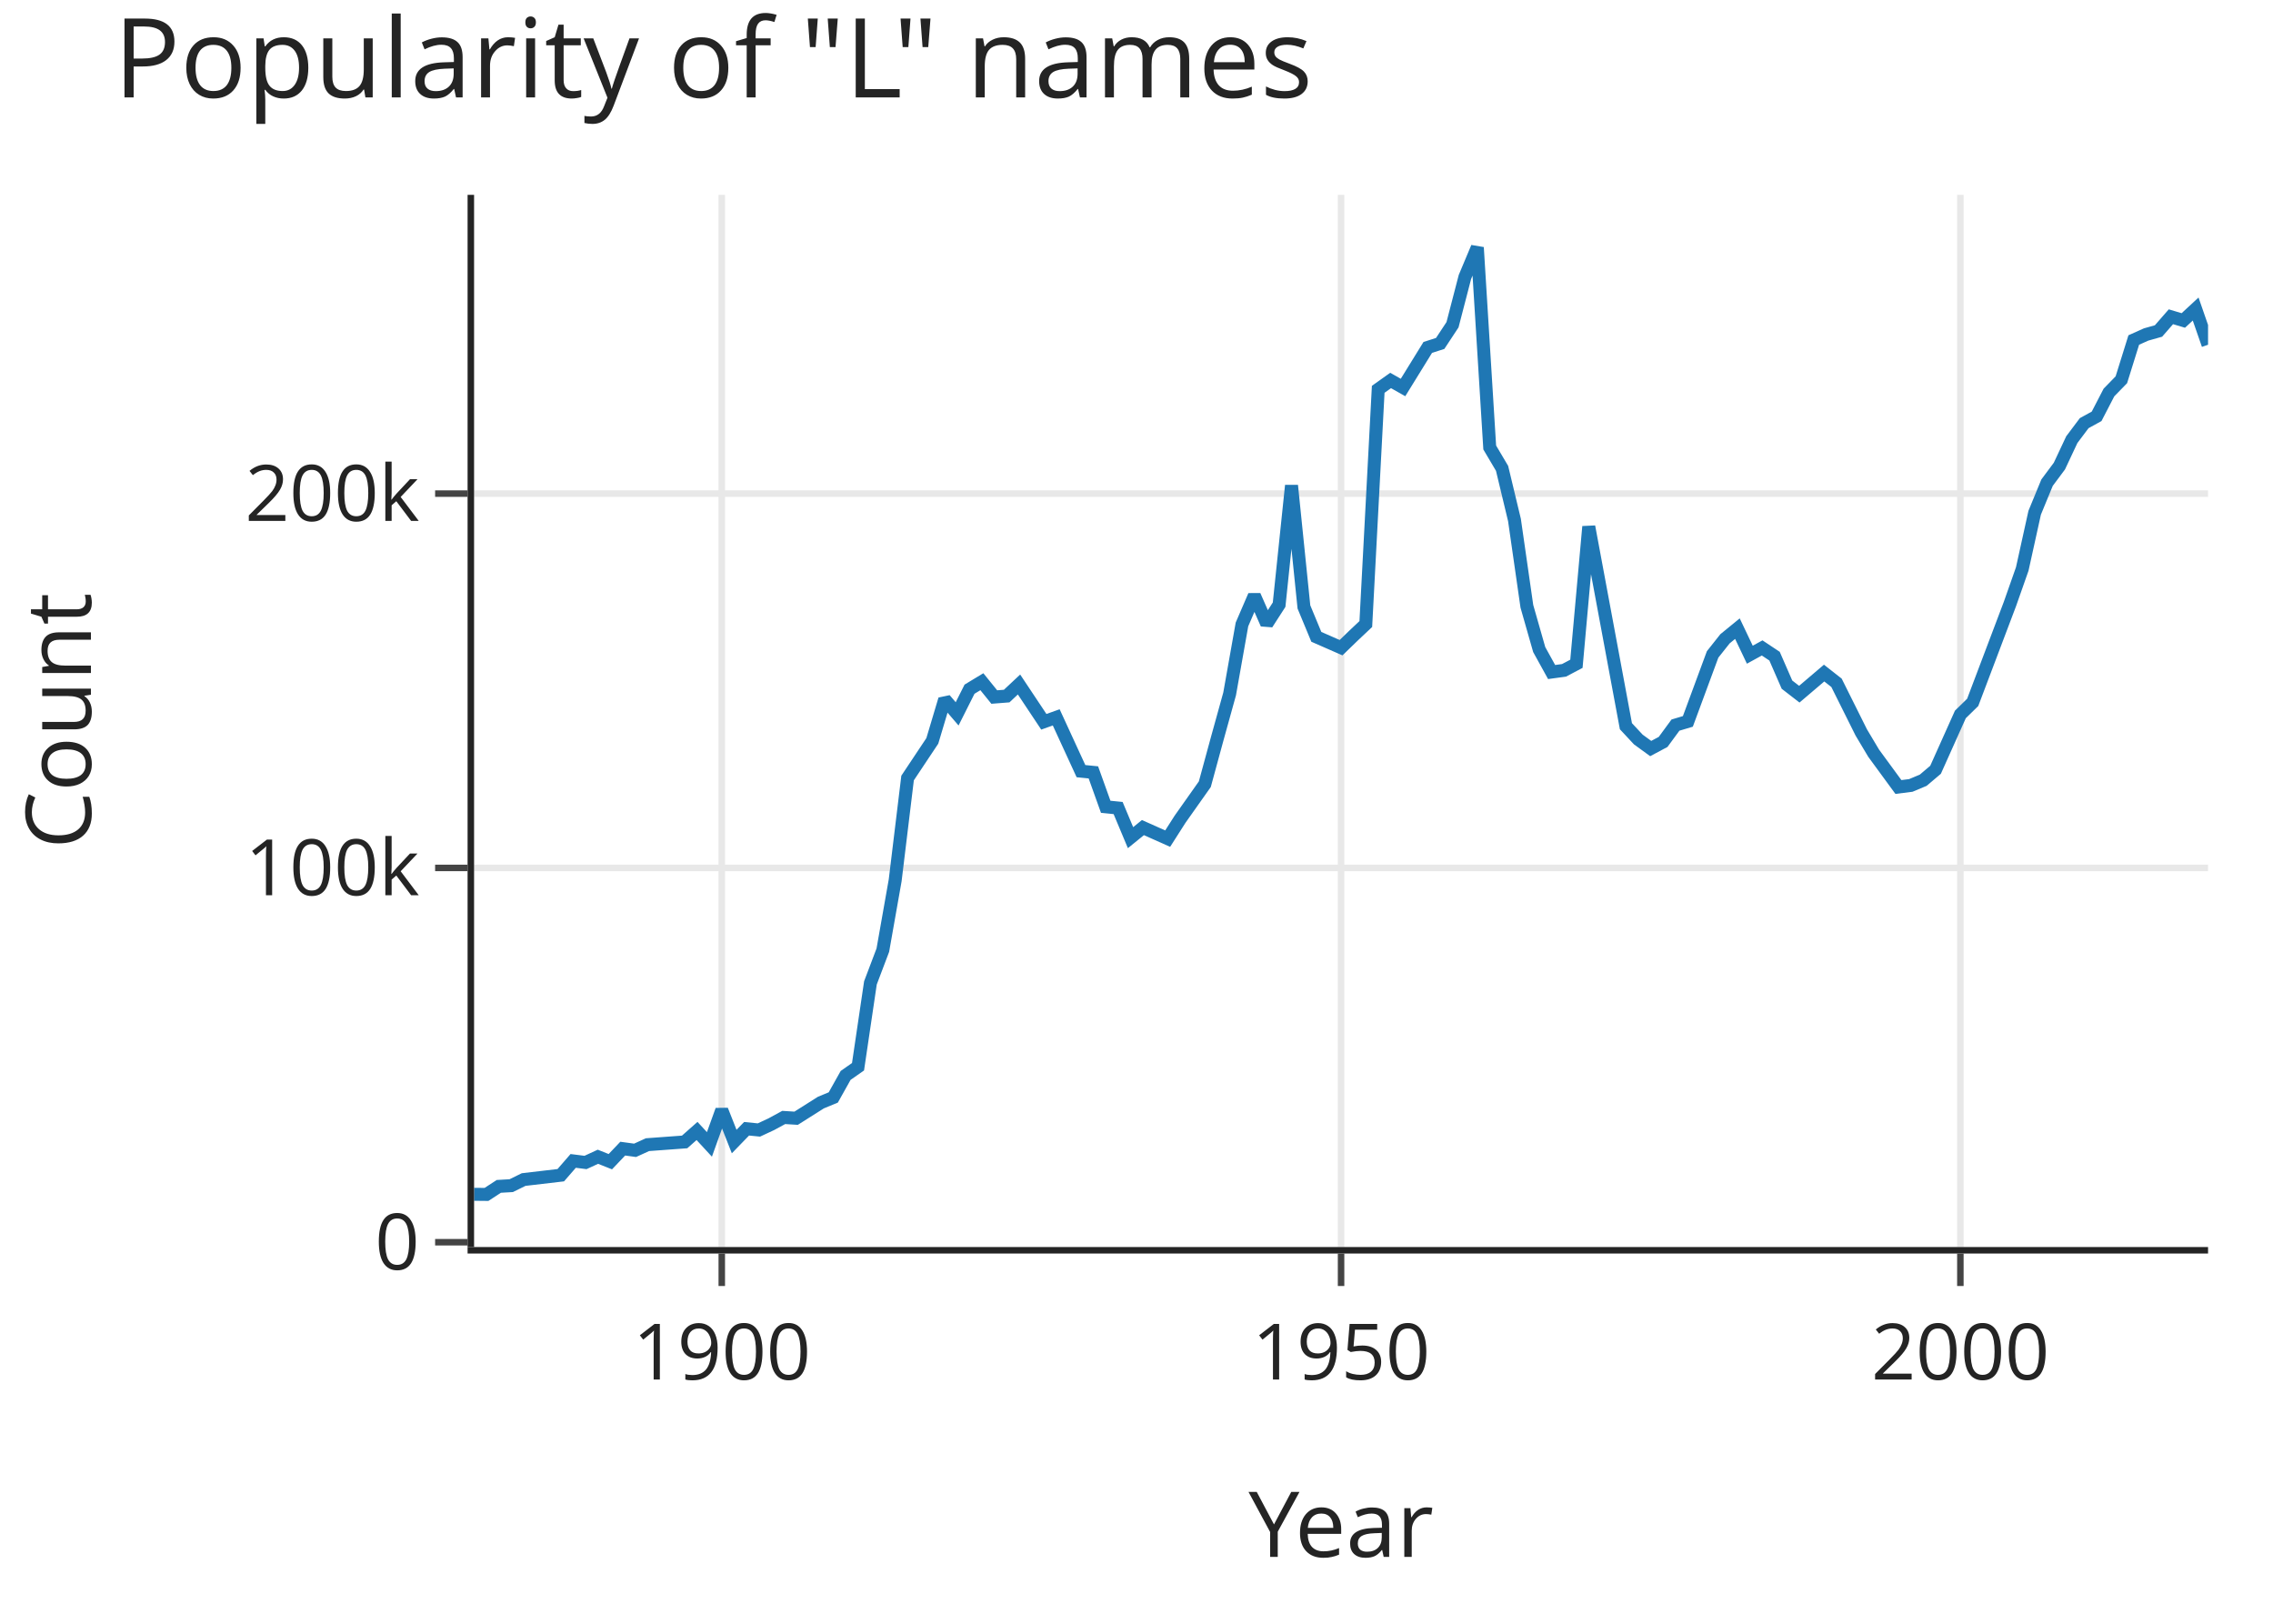
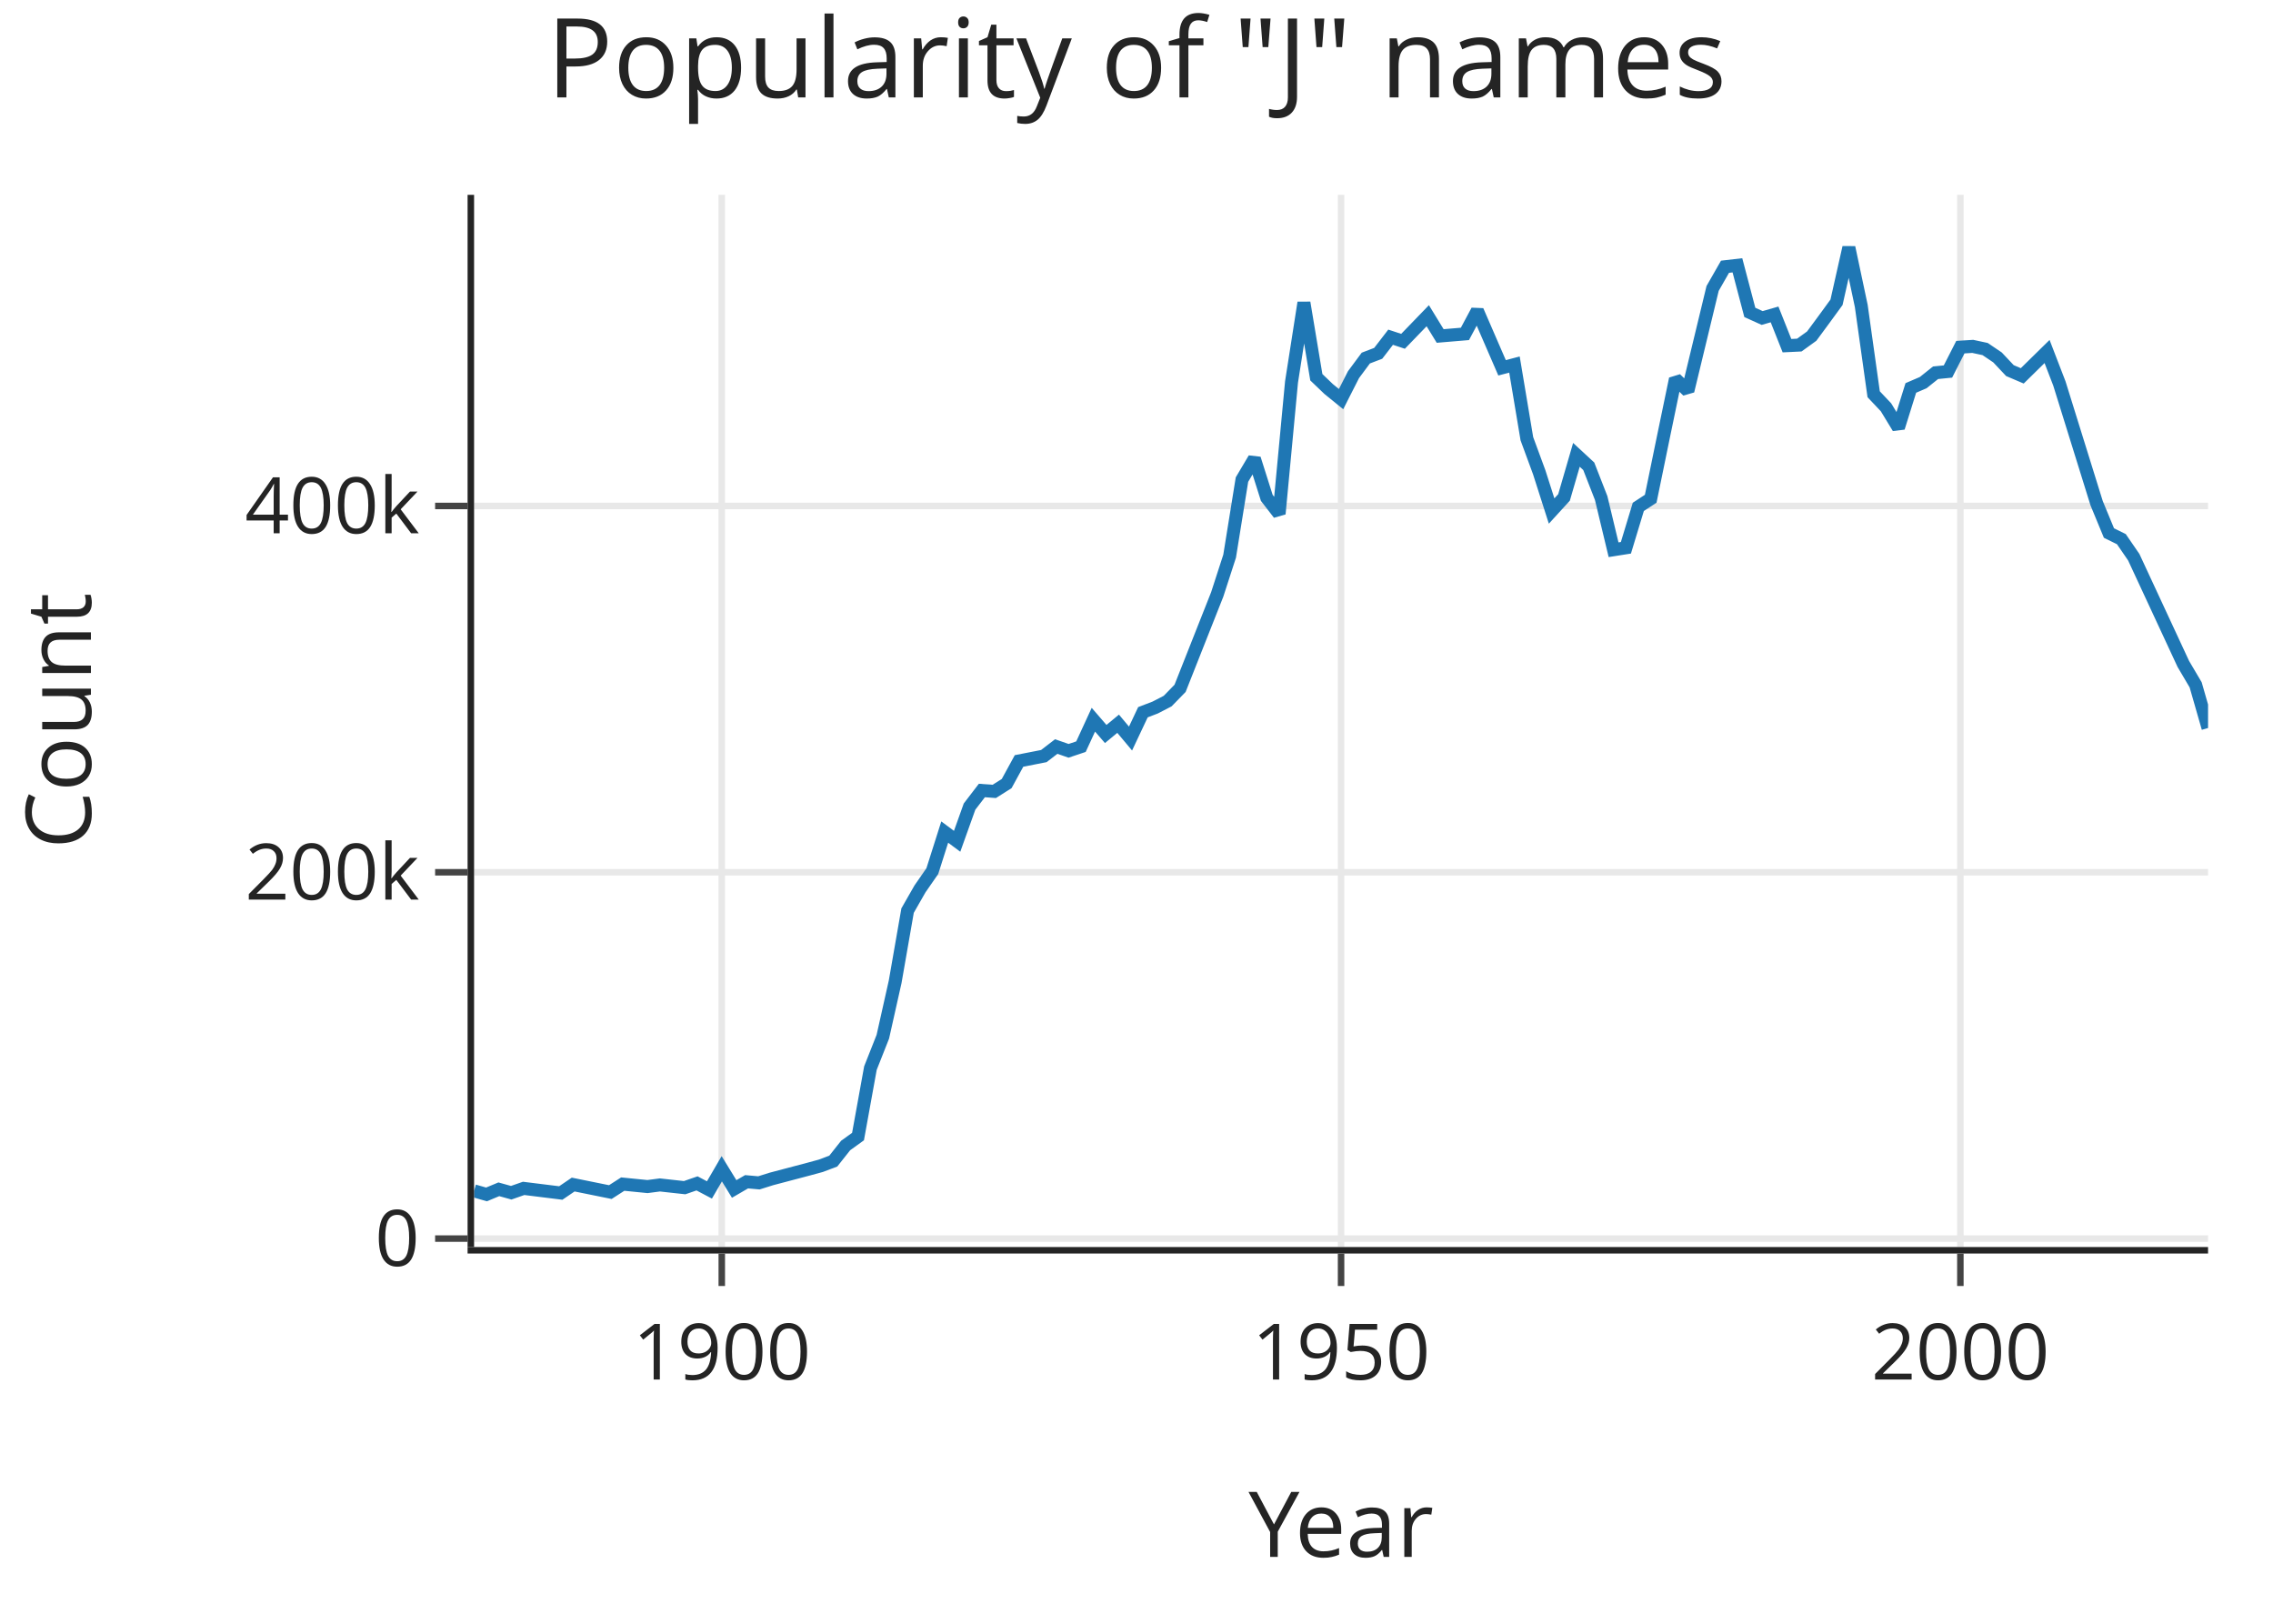
<svg xmlns="http://www.w3.org/2000/svg" class="main-svg" width="350" height="250" style="" viewBox="0 0 350 250">
  <rect x="0" y="0" width="350" height="250" style="fill: rgb(255, 255, 255); fill-opacity: 1;" />
-   <defs id="defs-96d9b2">
+   <defs id="defs-2baf0f">
    <g class="clips">
-       <clipPath id="clip96d9b2xyplot" class="plotclip">
+       <clipPath id="clip2baf0fxyplot" class="plotclip">
        <rect width="267" height="162" />
      </clipPath>
-       <clipPath class="axesclip" id="clip96d9b2x">
+       <clipPath class="axesclip" id="clip2baf0fx">
        <rect x="73" y="0" width="267" height="250" />
      </clipPath>
-       <clipPath class="axesclip" id="clip96d9b2y">
+       <clipPath class="axesclip" id="clip2baf0fy">
        <rect x="0" y="30" width="350" height="162" />
      </clipPath>
-       <clipPath class="axesclip" id="clip96d9b2xy">
+       <clipPath class="axesclip" id="clip2baf0fxy">
        <rect x="73" y="30" width="267" height="162" />
      </clipPath>
    </g>
    <g class="gradients" />
    <g class="patterns" />
  </defs>
  <g class="bglayer" />
  <g class="layer-below">
    <g class="imagelayer" />
    <g class="shapelayer" />
  </g>
  <g class="cartesianlayer">
    <g class="subplot xy">
      <g class="layer-subplot">
        <g class="shapelayer" />
        <g class="imagelayer" />
      </g>
      <g class="gridlayer">
        <g class="x">
          <path class="xgrid crisp" transform="translate(111.14,0)" d="M0,30v162" style="stroke: rgb(232, 232, 232); stroke-opacity: 1; stroke-width: 1px;" />
          <path class="xgrid crisp" transform="translate(206.5,0)" d="M0,30v162" style="stroke: rgb(232, 232, 232); stroke-opacity: 1; stroke-width: 1px;" />
          <path class="xgrid crisp" transform="translate(301.86,0)" d="M0,30v162" style="stroke: rgb(232, 232, 232); stroke-opacity: 1; stroke-width: 1px;" />
        </g>
        <g class="y">
-           <path class="ygrid crisp" transform="translate(0,133.63)" d="M73,0h267" style="stroke: rgb(232, 232, 232); stroke-opacity: 1; stroke-width: 1px;" />
-           <path class="ygrid crisp" transform="translate(0,76)" d="M73,0h267" style="stroke: rgb(232, 232, 232); stroke-opacity: 1; stroke-width: 1px;" />
+           <path class="ygrid crisp" transform="translate(0,190.7)" d="M73,0h267" style="stroke: rgb(232, 232, 232); stroke-opacity: 1; stroke-width: 1px;" />
+           <path class="ygrid crisp" transform="translate(0,134.3)" d="M73,0h267" style="stroke: rgb(232, 232, 232); stroke-opacity: 1; stroke-width: 1px;" />
+           <path class="ygrid crisp" transform="translate(0,77.9)" d="M73,0h267" style="stroke: rgb(232, 232, 232); stroke-opacity: 1; stroke-width: 1px;" />
        </g>
      </g>
      <g class="zerolinelayer" />
      <path class="xlines-below" />
      <path class="ylines-below" />
      <g class="overlines-below" />
      <g class="xaxislayer-below" />
      <g class="yaxislayer-below" />
      <g class="overaxes-below" />
-       <g class="plot" transform="translate(73,30)" clip-path="url(#clip96d9b2xyplot)">
+       <g class="plot" transform="translate(73,30)" clip-path="url(#clip2baf0fxyplot)">
        <g class="scatterlayer mlayer">
-           <g class="trace scatter traced356f8" style="stroke-miterlimit: 2; opacity: 1;">
+           <g class="trace scatter trace0b49c8" style="stroke-miterlimit: 2; opacity: 1;">
            <g class="fills" />
            <g class="errorbars" />
            <g class="lines">
-               <path class="js-line" d="M0,153.88L1.91,153.9L3.81,152.66L5.72,152.55L7.63,151.61L13.35,150.94L15.26,148.74L17.16,148.98L19.07,148.1L20.98,148.86L22.89,146.85L24.79,147.11L26.7,146.24L32.42,145.82L34.33,144.13L36.24,146.2L38.14,140.92L40.05,145.76L41.96,143.79L43.86,143.98L45.77,143.09L47.68,142.05L49.59,142.17L53.4,139.76L55.31,138.97L57.21,135.58L59.12,134.24L61.03,121.33L62.94,116.29L64.84,105.54L66.75,89.79L70.56,84.07L72.47,77.68L74.38,79.91L76.29,76.11L78.19,74.96L80.1,77.32L82.01,77.17L83.91,75.39L87.73,81.13L89.64,80.45L93.45,88.73L95.36,88.92L97.26,94.22L99.17,94.41L101.08,98.97L102.99,97.42L106.8,99.12L108.71,96.13L112.52,90.74L114.43,83.73L116.34,76.84L118.24,66.14L120.15,61.71L122.06,66.05L123.96,63.1L125.87,44.75L127.78,63.45L129.69,68.05L133.5,69.72L135.41,67.87L137.31,66.08L139.22,29.94L141.13,28.58L143.04,29.66L146.85,23.49L148.76,22.88L150.66,20L152.57,12.65L154.48,8.1L156.39,38.9L158.29,42.11L160.2,50.06L162.11,63.35L164.01,70.01L165.92,73.47L167.83,73.21L169.74,72.2L171.64,51.08L177.36,81.81L179.27,83.86L181.18,85.25L183.09,84.23L184.99,81.64L186.9,81.07L190.71,70.76L192.62,68.35L194.53,66.79L196.44,70.8L198.34,69.76L200.25,71.03L202.16,75.41L204.06,76.88L207.88,73.63L209.79,75.13L213.6,82.77L215.51,85.97L219.32,91.17L221.23,90.93L223.14,90.13L225.04,88.52L228.86,80L230.76,78.14L236.49,63L238.39,57.6L240.3,48.95L242.21,44.31L244.11,41.76L246.02,37.69L247.93,35.15L249.84,34.1L251.74,30.43L253.65,28.47L255.56,22.35L257.46,21.5L259.37,20.96L261.28,18.77L263.19,19.34L265.09,17.58L267,23.08" style="vector-effect: non-scaling-stroke; fill: none; stroke: rgb(31, 119, 180); stroke-opacity: 1; stroke-width: 2px; opacity: 1;" />
+               <path class="js-line" d="M0,153.35L1.91,153.9L3.81,153.11L5.72,153.64L7.63,152.97L13.35,153.68L15.26,152.38L20.98,153.54L22.89,152.31L26.7,152.69L28.61,152.44L32.42,152.86L34.33,152.2L36.24,153.21L38.14,149.95L40.05,153.06L41.96,151.95L43.86,152.12L45.77,151.52L51.49,150.01L53.4,149.49L55.31,148.77L57.21,146.37L59.12,144.99L61.03,134.45L62.94,129.62L64.84,121.15L66.75,110.2L68.66,106.86L70.56,104.12L72.47,98.11L74.38,99.53L76.29,94.19L78.19,91.71L80.1,91.85L82.01,90.64L83.91,87.16L87.73,86.41L89.64,84.94L91.54,85.6L93.45,84.96L95.36,80.81L97.26,83.01L99.17,81.43L101.08,83.71L102.99,79.66L104.89,78.93L106.8,77.94L108.71,75.98L114.43,61.52L116.34,55.63L118.24,43.84L120.15,40.62L122.06,46.65L123.96,49.11L125.87,28.82L127.78,16.6L129.69,28.08L131.59,29.9L133.5,31.45L135.41,27.69L137.31,25.13L139.22,24.4L141.13,21.92L143.04,22.55L146.85,18.61L148.76,21.73L152.57,21.41L154.48,17.84L158.29,26.63L160.2,26.13L162.11,37.55L164.01,42.71L165.92,48.68L167.83,46.59L169.74,40.03L171.64,41.79L173.55,46.68L175.46,54.64L177.36,54.34L179.27,48.04L181.18,46.79L183.09,37.49L184.99,28.33L186.9,30.19L190.71,14.41L192.62,11.07L194.53,10.85L196.44,18.1L198.34,18.96L200.25,18.41L202.16,23.22L204.06,23.13L205.97,21.75L207.88,19.16L209.79,16.54L211.69,8.1L213.6,17.1L215.51,30.7L217.41,32.71L219.32,35.85L221.23,29.73L223.14,28.91L225.04,27.39L226.95,27.2L228.86,23.45L230.76,23.33L232.67,23.74L234.58,25.03L236.49,27.06L238.39,27.87L242.21,24.12L244.11,29.05L249.84,47.47L251.74,52.07L253.65,53.01L255.56,55.79L263.19,72.22L265.09,75.44L267,82.09" style="vector-effect: non-scaling-stroke; fill: none; stroke: rgb(31, 119, 180); stroke-opacity: 1; stroke-width: 2px; opacity: 1;" />
            </g>
            <g class="points" />
            <g class="text" />
          </g>
        </g>
      </g>
      <g class="overplot" />
      <path class="xlines-above crisp" d="M72,192.5H340" style="fill: none; stroke-width: 1px; stroke: rgb(36, 36, 36); stroke-opacity: 1;" />
      <path class="ylines-above crisp" d="M72.5,30V192" style="fill: none; stroke-width: 1px; stroke: rgb(36, 36, 36); stroke-opacity: 1;" />
      <g class="overlines-above" />
      <g class="xaxislayer-above">
        <path class="xtick ticks crisp" d="M0,193v5" transform="translate(111.14,0)" style="stroke: rgb(68, 68, 68); stroke-opacity: 1; stroke-width: 1px;" />
        <path class="xtick ticks crisp" d="M0,193v5" transform="translate(206.5,0)" style="stroke: rgb(68, 68, 68); stroke-opacity: 1; stroke-width: 1px;" />
        <path class="xtick ticks crisp" d="M0,193v5" transform="translate(301.86,0)" style="stroke: rgb(68, 68, 68); stroke-opacity: 1; stroke-width: 1px;" />
        <g class="xtick">
          <text text-anchor="middle" x="0" y="212.4" transform="translate(111.14,0)" style="font-family: 'Open Sans', verdana, arial, sans-serif; font-size: 12px; fill: rgb(36, 36, 36); fill-opacity: 1; white-space: pre; opacity: 1;">1900</text>
        </g>
        <g class="xtick">
          <text text-anchor="middle" x="0" y="212.4" style="font-family: 'Open Sans', verdana, arial, sans-serif; font-size: 12px; fill: rgb(36, 36, 36); fill-opacity: 1; white-space: pre; opacity: 1;" transform="translate(206.5,0)">1950</text>
        </g>
        <g class="xtick">
          <text text-anchor="middle" x="0" y="212.4" style="font-family: 'Open Sans', verdana, arial, sans-serif; font-size: 12px; fill: rgb(36, 36, 36); fill-opacity: 1; white-space: pre; opacity: 1;" transform="translate(301.86,0)">2000</text>
        </g>
      </g>
      <g class="yaxislayer-above">
-         <path class="ytick ticks crisp" d="M72,0h-5" transform="translate(0,191.26)" style="stroke: rgb(68, 68, 68); stroke-opacity: 1; stroke-width: 1px;" />
-         <path class="ytick ticks crisp" d="M72,0h-5" transform="translate(0,133.63)" style="stroke: rgb(68, 68, 68); stroke-opacity: 1; stroke-width: 1px;" />
-         <path class="ytick ticks crisp" d="M72,0h-5" transform="translate(0,76)" style="stroke: rgb(68, 68, 68); stroke-opacity: 1; stroke-width: 1px;" />
+         <path class="ytick ticks crisp" d="M72,0h-5" transform="translate(0,190.7)" style="stroke: rgb(68, 68, 68); stroke-opacity: 1; stroke-width: 1px;" />
+         <path class="ytick ticks crisp" d="M72,0h-5" transform="translate(0,134.3)" style="stroke: rgb(68, 68, 68); stroke-opacity: 1; stroke-width: 1px;" />
+         <path class="ytick ticks crisp" d="M72,0h-5" transform="translate(0,77.9)" style="stroke: rgb(68, 68, 68); stroke-opacity: 1; stroke-width: 1px;" />
        <g class="ytick">
-           <text text-anchor="end" x="64.6" y="4.2" transform="translate(0,191.26)" style="font-family: 'Open Sans', verdana, arial, sans-serif; font-size: 12px; fill: rgb(36, 36, 36); fill-opacity: 1; white-space: pre; opacity: 1;">0</text>
+           <text text-anchor="end" x="64.6" y="4.2" transform="translate(0,190.7)" style="font-family: 'Open Sans', verdana, arial, sans-serif; font-size: 12px; fill: rgb(36, 36, 36); fill-opacity: 1; white-space: pre; opacity: 1;">0</text>
        </g>
        <g class="ytick">
-           <text text-anchor="end" x="64.6" y="4.2" style="font-family: 'Open Sans', verdana, arial, sans-serif; font-size: 12px; fill: rgb(36, 36, 36); fill-opacity: 1; white-space: pre; opacity: 1;" transform="translate(0,133.63)">100k</text>
+           <text text-anchor="end" x="64.6" y="4.2" style="font-family: 'Open Sans', verdana, arial, sans-serif; font-size: 12px; fill: rgb(36, 36, 36); fill-opacity: 1; white-space: pre; opacity: 1;" transform="translate(0,134.3)">200k</text>
        </g>
        <g class="ytick">
-           <text text-anchor="end" x="64.6" y="4.2" style="font-family: 'Open Sans', verdana, arial, sans-serif; font-size: 12px; fill: rgb(36, 36, 36); fill-opacity: 1; white-space: pre; opacity: 1;" transform="translate(0,76)">200k</text>
+           <text text-anchor="end" x="64.6" y="4.2" style="font-family: 'Open Sans', verdana, arial, sans-serif; font-size: 12px; fill: rgb(36, 36, 36); fill-opacity: 1; white-space: pre; opacity: 1;" transform="translate(0,77.9)">400k</text>
        </g>
      </g>
      <g class="overaxes-above" />
    </g>
  </g>
  <g class="polarlayer" />
  <g class="smithlayer" />
  <g class="ternarylayer" />
  <g class="geolayer" />
  <g class="funnelarealayer" />
  <g class="pielayer" />
  <g class="iciclelayer" />
  <g class="treemaplayer" />
  <g class="sunburstlayer" />
  <g class="glimages" />
-   <defs id="topdefs-96d9b2">
+   <defs id="topdefs-2baf0f">
    <g class="clips" />
  </defs>
  <g class="layer-above">
    <g class="imagelayer" />
    <g class="shapelayer" />
  </g>
  <g class="infolayer">
    <g class="g-gtitle">
-       <text class="gtitle" x="17.5" y="15" text-anchor="start" dy="0em" style="font-family: 'Open Sans', verdana, arial, sans-serif; font-size: 17px; fill: rgb(36, 36, 36); opacity: 1; font-weight: normal; white-space: pre;">Popularity of "L" names</text>
+       <text class="gtitle" x="175" y="15" text-anchor="middle" dy="0em" style="font-family: 'Open Sans', verdana, arial, sans-serif; font-size: 17px; fill: rgb(36, 36, 36); opacity: 1; font-weight: normal; white-space: pre;">Popularity of "J" names</text>
    </g>
    <g class="g-xtitle">
      <text class="xtitle" x="206.5" y="239.706" text-anchor="middle" style="font-family: 'Open Sans', verdana, arial, sans-serif; font-size: 14px; fill: rgb(36, 36, 36); opacity: 1; font-weight: normal; white-space: pre;">Year</text>
    </g>
    <g class="g-ytitle" transform="translate(4.19043,0)">
      <text class="ytitle" transform="rotate(-90,9.809375,111)" x="9.809" y="111" text-anchor="middle" style="font-family: 'Open Sans', verdana, arial, sans-serif; font-size: 14px; fill: rgb(36, 36, 36); opacity: 1; font-weight: normal; white-space: pre;">Count</text>
    </g>
  </g>
</svg>
